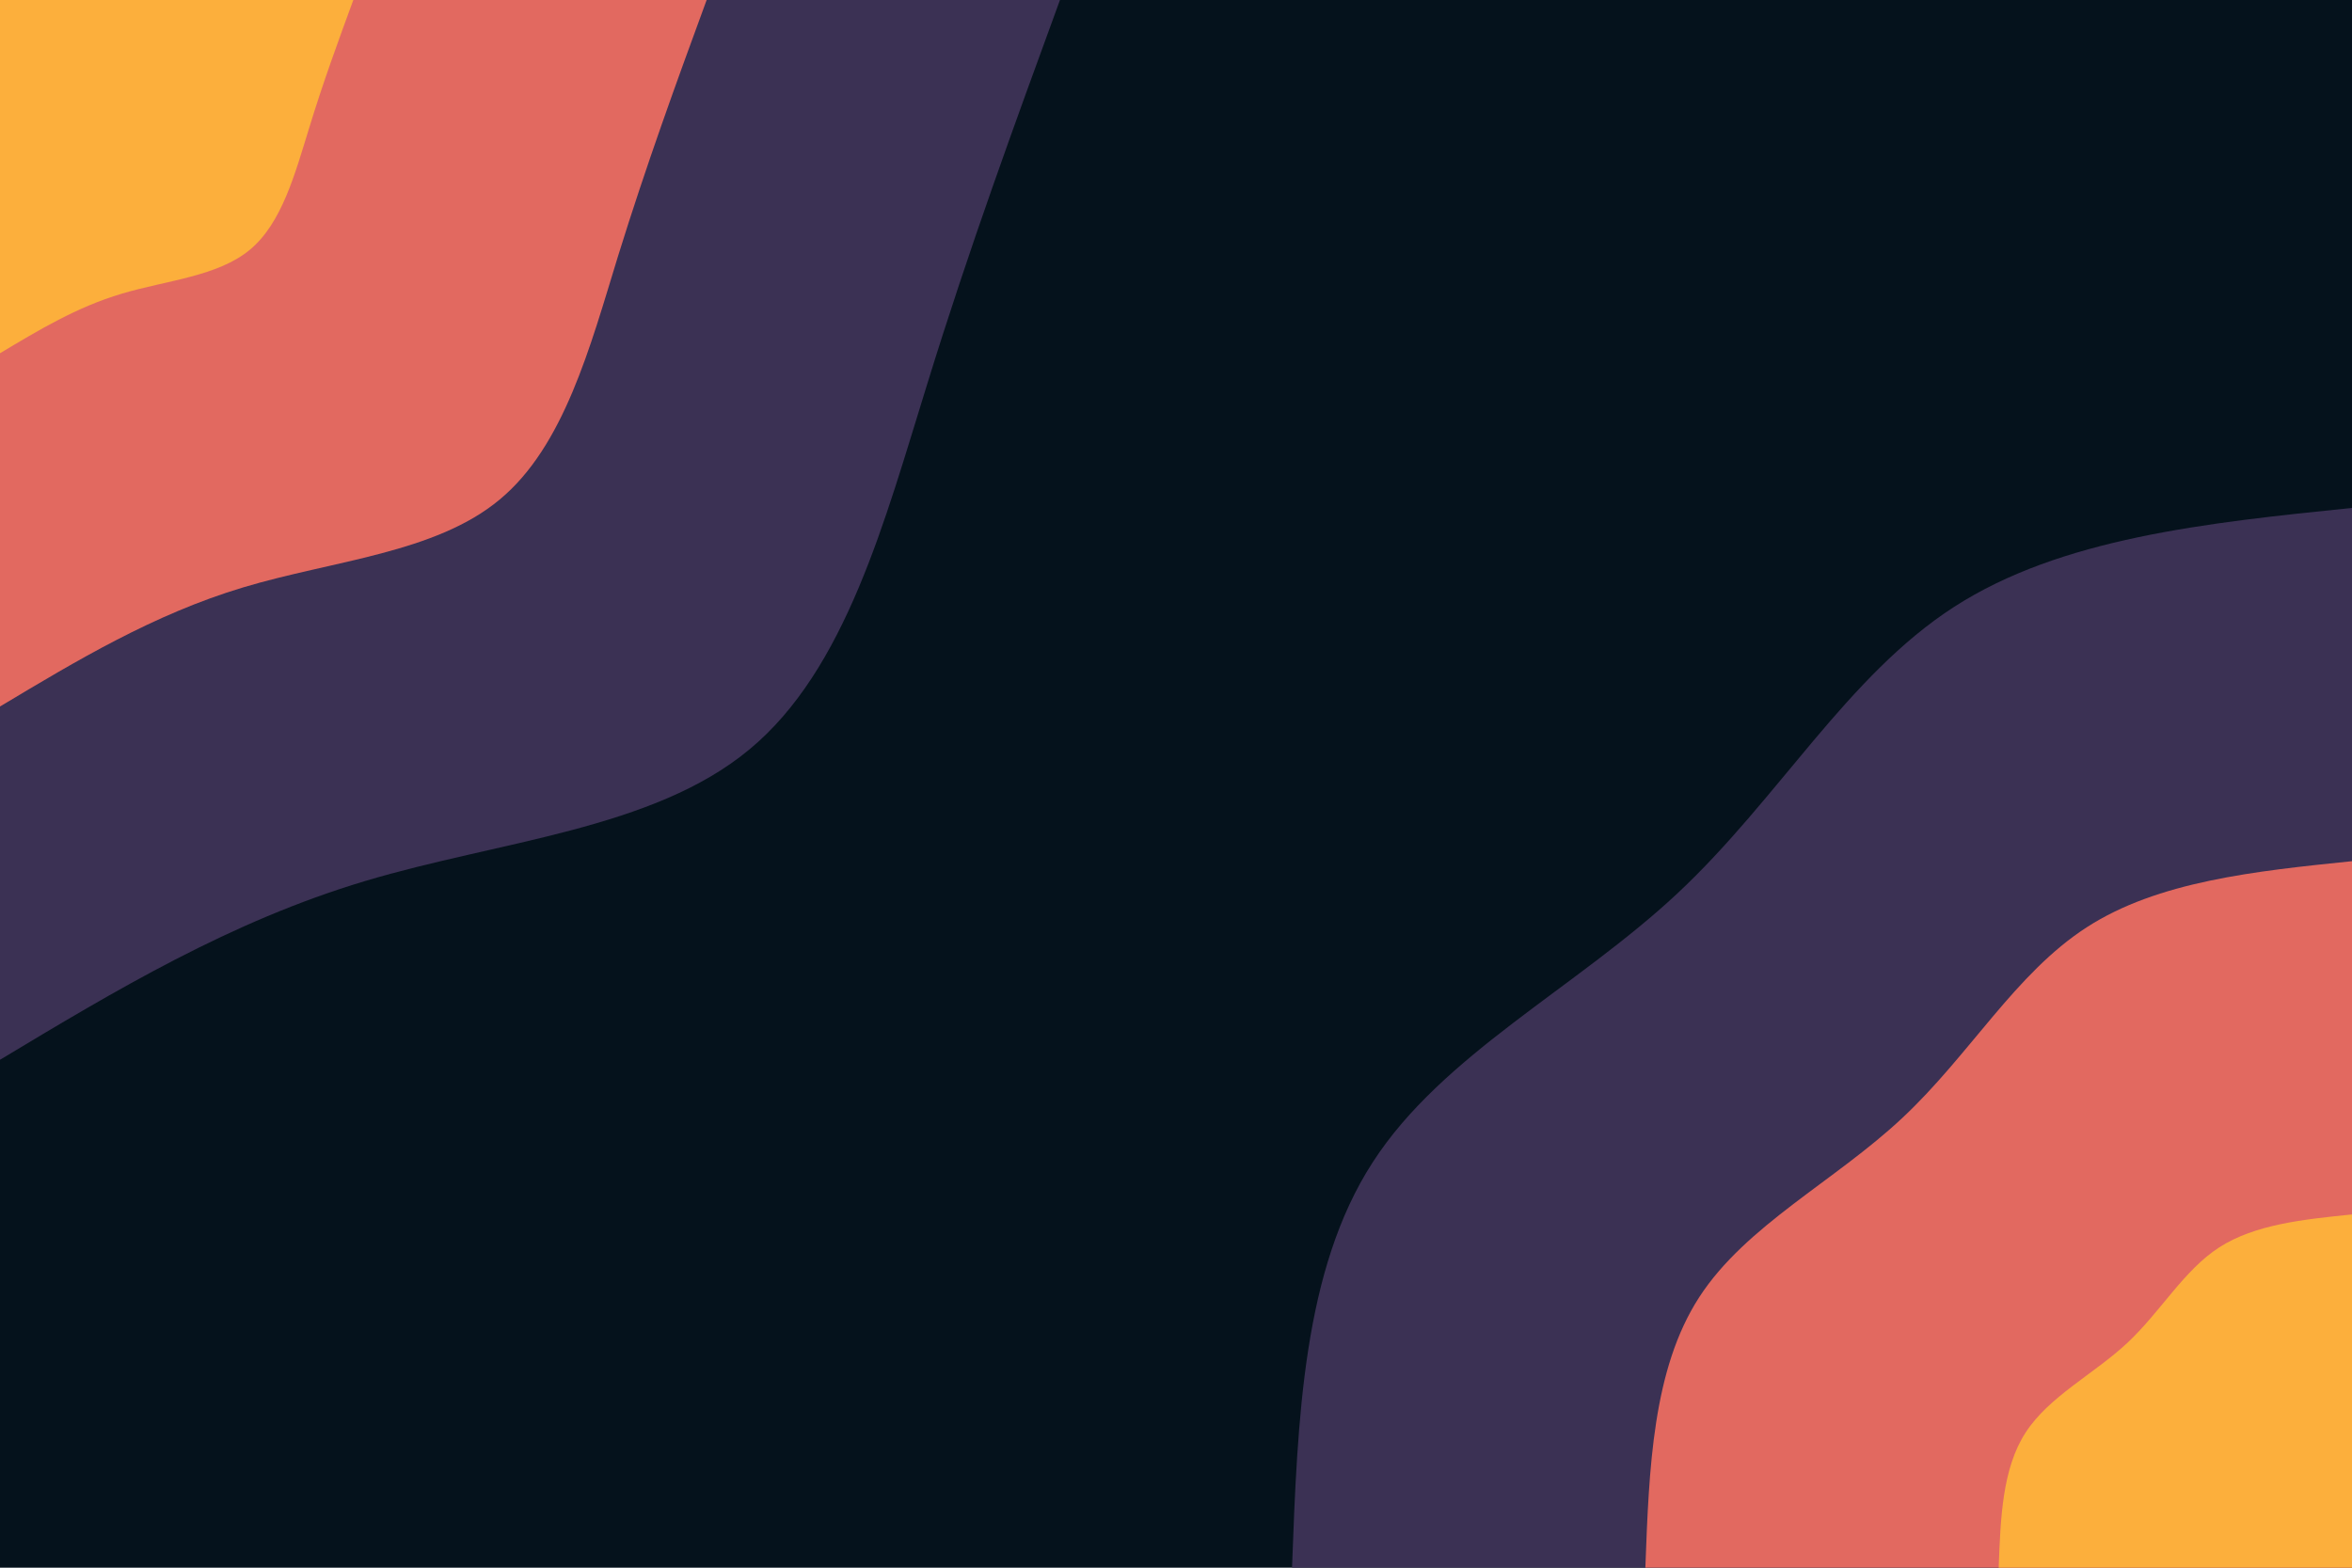
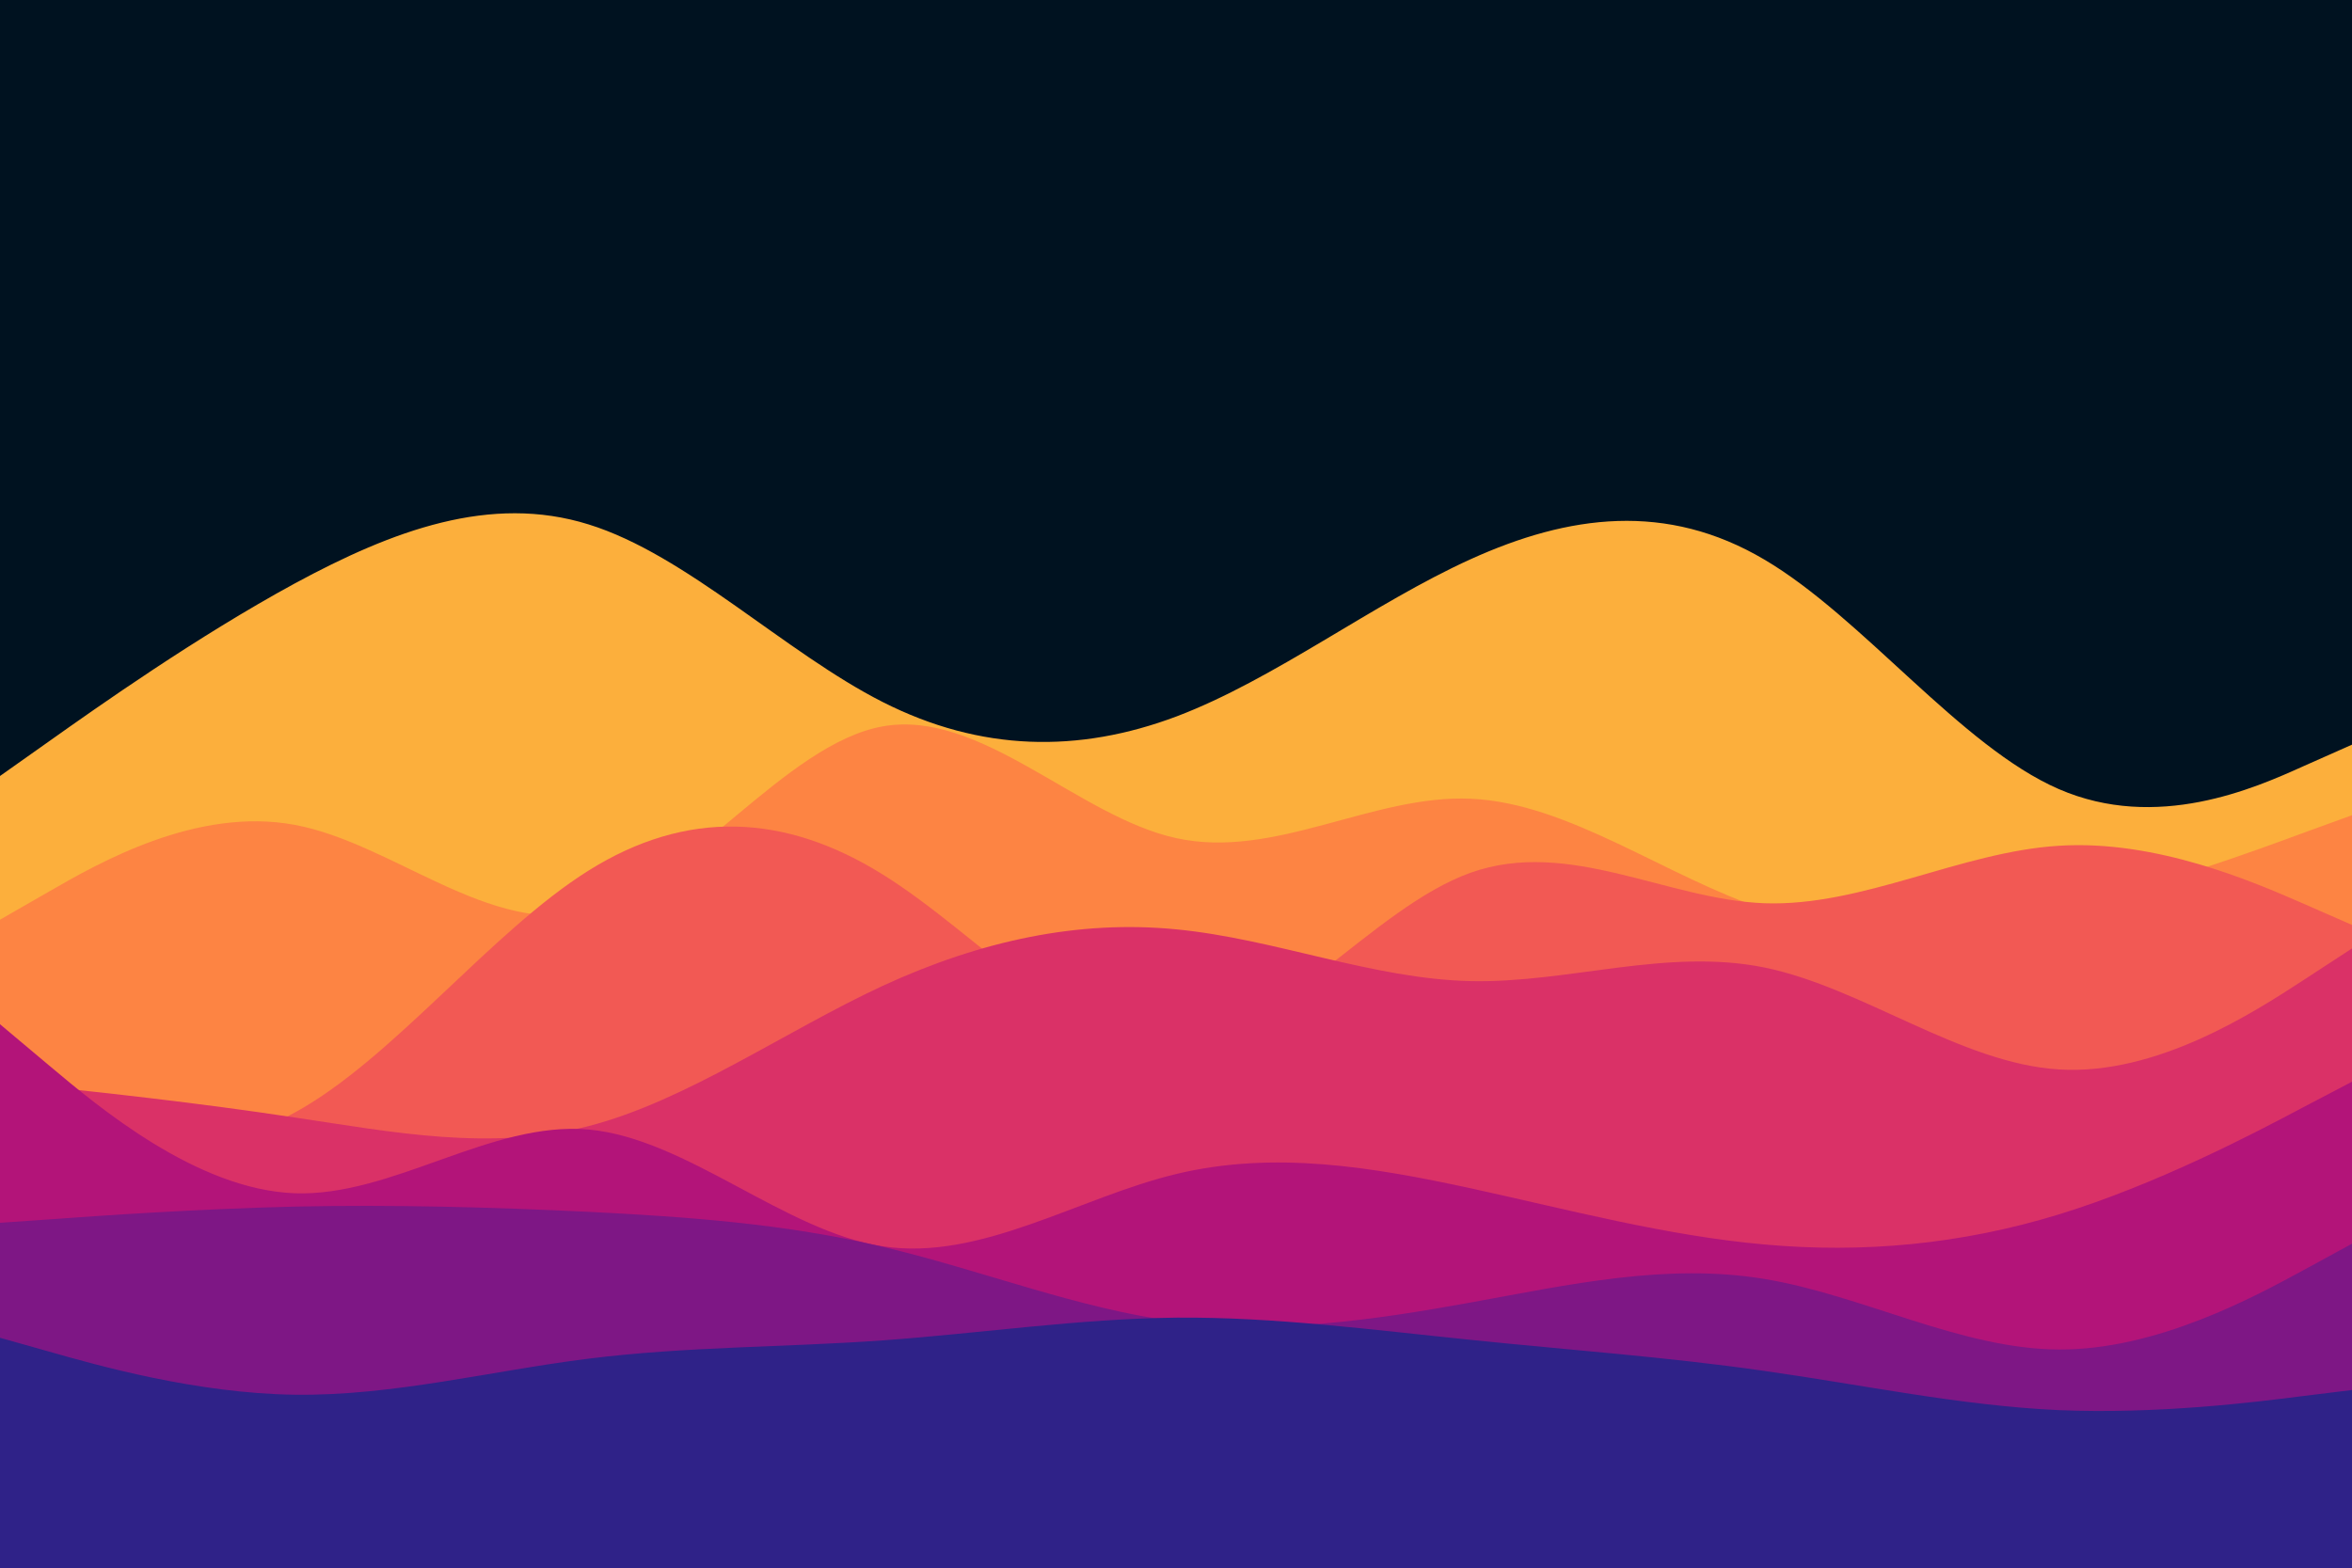
<svg xmlns="http://www.w3.org/2000/svg" id="visual" viewBox="0 0 900 600" width="900" height="600" version="1.1">
-   <rect x="0" y="0" width="900" height="600" fill="#05121c" />
-   <defs>
-     <linearGradient id="grad1_0" x1="33.3%" y1="100%" x2="100%" y2="0%">
-       <stop offset="20%" stop-color="#fcaf3c" stop-opacity="1" />
-       <stop offset="80%" stop-color="#fcaf3c" stop-opacity="1" />
-     </linearGradient>
-   </defs>
-   <defs>
-     <linearGradient id="grad1_1" x1="33.3%" y1="100%" x2="100%" y2="0%">
-       <stop offset="20%" stop-color="#fcaf3c" stop-opacity="1" />
-       <stop offset="80%" stop-color="#94466f" stop-opacity="1" />
-     </linearGradient>
-   </defs>
-   <defs>
-     <linearGradient id="grad1_2" x1="33.3%" y1="100%" x2="100%" y2="0%">
-       <stop offset="20%" stop-color="#05121c" stop-opacity="1" />
-       <stop offset="80%" stop-color="#94466f" stop-opacity="1" />
-     </linearGradient>
-   </defs>
-   <defs>
-     <linearGradient id="grad2_0" x1="0%" y1="100%" x2="66.7%" y2="0%">
-       <stop offset="20%" stop-color="#fcaf3c" stop-opacity="1" />
-       <stop offset="80%" stop-color="#fcaf3c" stop-opacity="1" />
-     </linearGradient>
-   </defs>
-   <defs>
-     <linearGradient id="grad2_1" x1="0%" y1="100%" x2="66.7%" y2="0%">
-       <stop offset="20%" stop-color="#94466f" stop-opacity="1" />
-       <stop offset="80%" stop-color="#fcaf3c" stop-opacity="1" />
-     </linearGradient>
-   </defs>
-   <defs>
-     <linearGradient id="grad2_2" x1="0%" y1="100%" x2="66.7%" y2="0%">
-       <stop offset="20%" stop-color="#94466f" stop-opacity="1" />
-       <stop offset="80%" stop-color="#05121c" stop-opacity="1" />
-     </linearGradient>
-   </defs>
-   <g transform="translate(900, 600)">
-     <path d="M-405.6 0C-403.5 -57 -401.4 -114 -374.7 -155.2C-348.1 -196.4 -296.8 -221.9 -258.1 -258.1C-219.4 -294.3 -193.2 -341.3 -152.3 -367.7C-111.4 -394.1 -55.7 -399.9 0 -405.6L0 0Z" fill="#3b3154" />
-     <path d="M-270.4 0C-269 -38 -267.6 -76 -249.8 -103.5C-232 -131 -197.9 -147.9 -172.1 -172.1C-146.3 -196.2 -128.8 -227.5 -101.5 -245.1C-74.3 -262.7 -37.1 -266.6 0 -270.4L0 0Z" fill="#e26960" />
-     <path d="M-135.2 0C-134.5 -19 -133.8 -38 -124.9 -51.7C-116 -65.5 -98.9 -74 -86 -86C-73.1 -98.1 -64.4 -113.8 -50.8 -122.6C-37.1 -131.4 -18.6 -133.3 0 -135.2L0 0Z" fill="#fcaf3c" />
-   </g>
-   <g transform="translate(0, 0)">
-     <path d="M405.6 0C388.3 47.4 370.9 94.8 354.8 147C338.6 199.1 323.7 256.2 286.8 286.8C249.9 317.5 191.1 321.8 139.7 337.2C88.2 352.6 44.1 379.1 0 405.6L0 0Z" fill="#3b3154" />
-     <path d="M270.4 0C258.8 31.6 247.3 63.2 236.5 98C225.8 132.8 215.8 170.8 191.2 191.2C166.6 211.7 127.4 214.5 93.1 224.8C58.8 235.1 29.4 252.8 0 270.4L0 0Z" fill="#e26960" />
-     <path d="M135.2 0C129.4 15.8 123.6 31.6 118.3 49C112.9 66.4 107.9 85.4 95.6 95.6C83.3 105.8 63.7 107.3 46.6 112.4C29.4 117.5 14.7 126.4 0 135.2L0 0Z" fill="#fcaf3c" />
-   </g>
+   <rect x="0" y="0" width="900" height="600" fill="#001220" />
+   <path d="M0 297L18.8 283.7C37.7 270.3 75.3 243.7 112.8 223.3C150.3 203 187.7 189 225.2 200.7C262.7 212.3 300.3 249.7 337.8 268.7C375.3 287.7 412.7 288.3 450.2 274.2C487.7 260 525.3 231 562.8 214C600.3 197 637.7 192 675.2 214.2C712.7 236.3 750.3 285.7 787.8 302C825.3 318.3 862.7 301.7 881.3 293.3L900 285L900 601L881.3 601C862.7 601 825.3 601 787.8 601C750.3 601 712.7 601 675.2 601C637.7 601 600.3 601 562.8 601C525.3 601 487.7 601 450.2 601C412.7 601 375.3 601 337.8 601C300.3 601 262.7 601 225.2 601C187.7 601 150.3 601 112.8 601C75.3 601 37.7 601 18.8 601L0 601Z" fill="#fcaf3c" />
+   <path d="M0 352L18.8 341.2C37.7 330.3 75.3 308.7 112.8 315.7C150.3 322.7 187.7 358.3 225.2 348.8C262.7 339.3 300.3 284.7 337.8 278C375.3 271.3 412.7 312.7 450.2 320.8C487.7 329 525.3 304 562.8 305.7C600.3 307.3 637.7 335.7 675.2 348C712.7 360.3 750.3 356.7 787.8 348C825.3 339.3 862.7 325.7 881.3 318.8L900 312L900 601L881.3 601C862.7 601 825.3 601 787.8 601C750.3 601 712.7 601 675.2 601C637.7 601 600.3 601 562.8 601C525.3 601 487.7 601 450.2 601C412.7 601 375.3 601 337.8 601C300.3 601 262.7 601 225.2 601C187.7 601 150.3 601 112.8 601C75.3 601 37.7 601 18.8 601L0 601Z" fill="#fd8443" />
+   <path d="M0 431L18.8 434.8C37.7 438.7 75.3 446.3 112.8 425.8C150.3 405.3 187.7 356.7 225.2 333.2C262.7 309.7 300.3 311.3 337.8 334.7C375.3 358 412.7 403 450.2 400.3C487.7 397.7 525.3 347.3 562.8 334C600.3 320.7 637.7 344.3 675.2 345.7C712.7 347 750.3 326 787.8 323.7C825.3 321.3 862.7 337.7 881.3 345.8L900 354L900 601L881.3 601C862.7 601 825.3 601 787.8 601C750.3 601 712.7 601 675.2 601C637.7 601 600.3 601 562.8 601C525.3 601 487.7 601 450.2 601C412.7 601 375.3 601 337.8 601C300.3 601 262.7 601 225.2 601C187.7 601 150.3 601 112.8 601C75.3 601 37.7 601 18.8 601L0 601Z" fill="#f25954" />
+   <path d="M0 414L18.8 416C37.7 418 75.3 422 112.8 427.7C150.3 433.3 187.7 440.7 225.2 431C262.7 421.3 300.3 394.7 337.8 377.3C375.3 360 412.7 352 450.2 355.7C487.7 359.3 525.3 374.7 562.8 375.5C600.3 376.3 637.7 362.7 675.2 370.3C712.7 378 750.3 407 787.8 409.3C825.3 411.7 862.7 387.3 881.3 375.2L900 363L900 601L881.3 601C862.7 601 825.3 601 787.8 601C750.3 601 712.7 601 675.2 601C637.7 601 600.3 601 562.8 601C525.3 601 487.7 601 450.2 601C412.7 601 375.3 601 337.8 601C300.3 601 262.7 601 225.2 601C187.7 601 150.3 601 112.8 601C75.3 601 37.7 601 18.8 601L0 601Z" fill="#da3167" />
+   <path d="M0 392L18.8 407.8C37.7 423.7 75.3 455.3 112.8 456.7C150.3 458 187.7 429 225.2 432.3C262.7 435.7 300.3 471.3 337.8 477C375.3 482.7 412.7 458.3 450.2 449.3C487.7 440.3 525.3 446.7 562.8 454.8C600.3 463 637.7 473 675.2 476.3C712.7 479.7 750.3 476.3 787.8 464.8C825.3 453.3 862.7 433.7 881.3 423.8L900 414L900 601L881.3 601C862.7 601 825.3 601 787.8 601C750.3 601 712.7 601 675.2 601C637.7 601 600.3 601 562.8 601C525.3 601 487.7 601 450.2 601C412.7 601 375.3 601 337.8 601C300.3 601 262.7 601 225.2 601C187.7 601 150.3 601 112.8 601C75.3 601 37.7 601 18.8 601L0 601Z" fill="#b31479" />
+   <path d="M0 468L18.8 466.7C37.7 465.3 75.3 462.7 112.8 461.8C150.3 461 187.7 462 225.2 463.8C262.7 465.7 300.3 468.3 337.8 477.2C375.3 486 412.7 501 450.2 505.8C487.7 510.7 525.3 505.3 562.8 498.5C600.3 491.7 637.7 483.3 675.2 489.5C712.7 495.7 750.3 516.3 787.8 516.5C825.3 516.7 862.7 496.3 881.3 486.2L900 476L900 601L881.3 601C862.7 601 825.3 601 787.8 601C750.3 601 712.7 601 675.2 601C637.7 601 600.3 601 562.8 601C525.3 601 487.7 601 450.2 601C412.7 601 375.3 601 337.8 601C300.3 601 262.7 601 225.2 601C187.7 601 150.3 601 112.8 601C75.3 601 37.7 601 18.8 601L0 601Z" fill="#7e1785" />
+   <path d="M0 512L18.8 517.3C37.7 522.7 75.3 533.3 112.8 533.8C150.3 534.3 187.7 524.7 225.2 520C262.7 515.3 300.3 515.7 337.8 513C375.3 510.3 412.7 504.7 450.2 504.3C487.7 504 525.3 509 562.8 512.8C600.3 516.7 637.7 519.3 675.2 524.7C712.7 530 750.3 538 787.8 539.7C825.3 541.3 862.7 536.7 881.3 534.3L900 532L900 601L881.3 601C862.7 601 825.3 601 787.8 601C750.3 601 712.7 601 675.2 601C637.7 601 600.3 601 562.8 601C525.3 601 487.7 601 450.2 601C412.7 601 375.3 601 337.8 601C300.3 601 262.7 601 225.2 601C187.7 601 150.3 601 112.8 601C75.3 601 37.7 601 18.8 601L0 601Z" fill="#2f2288" />
</svg>
